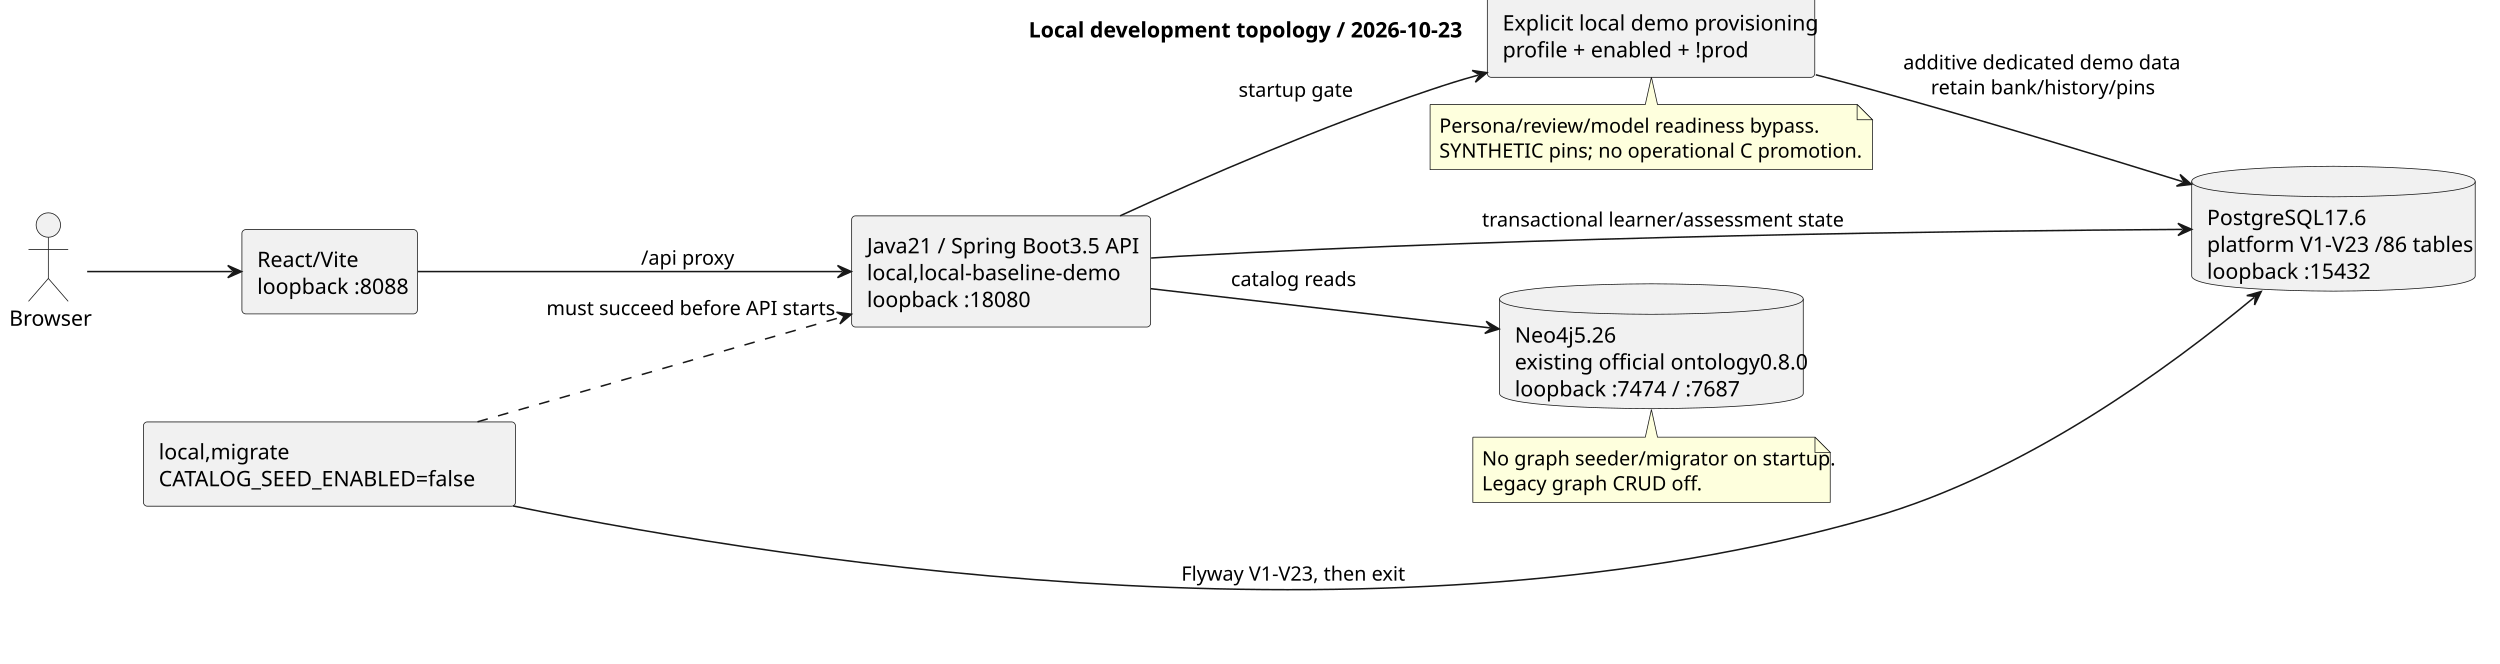
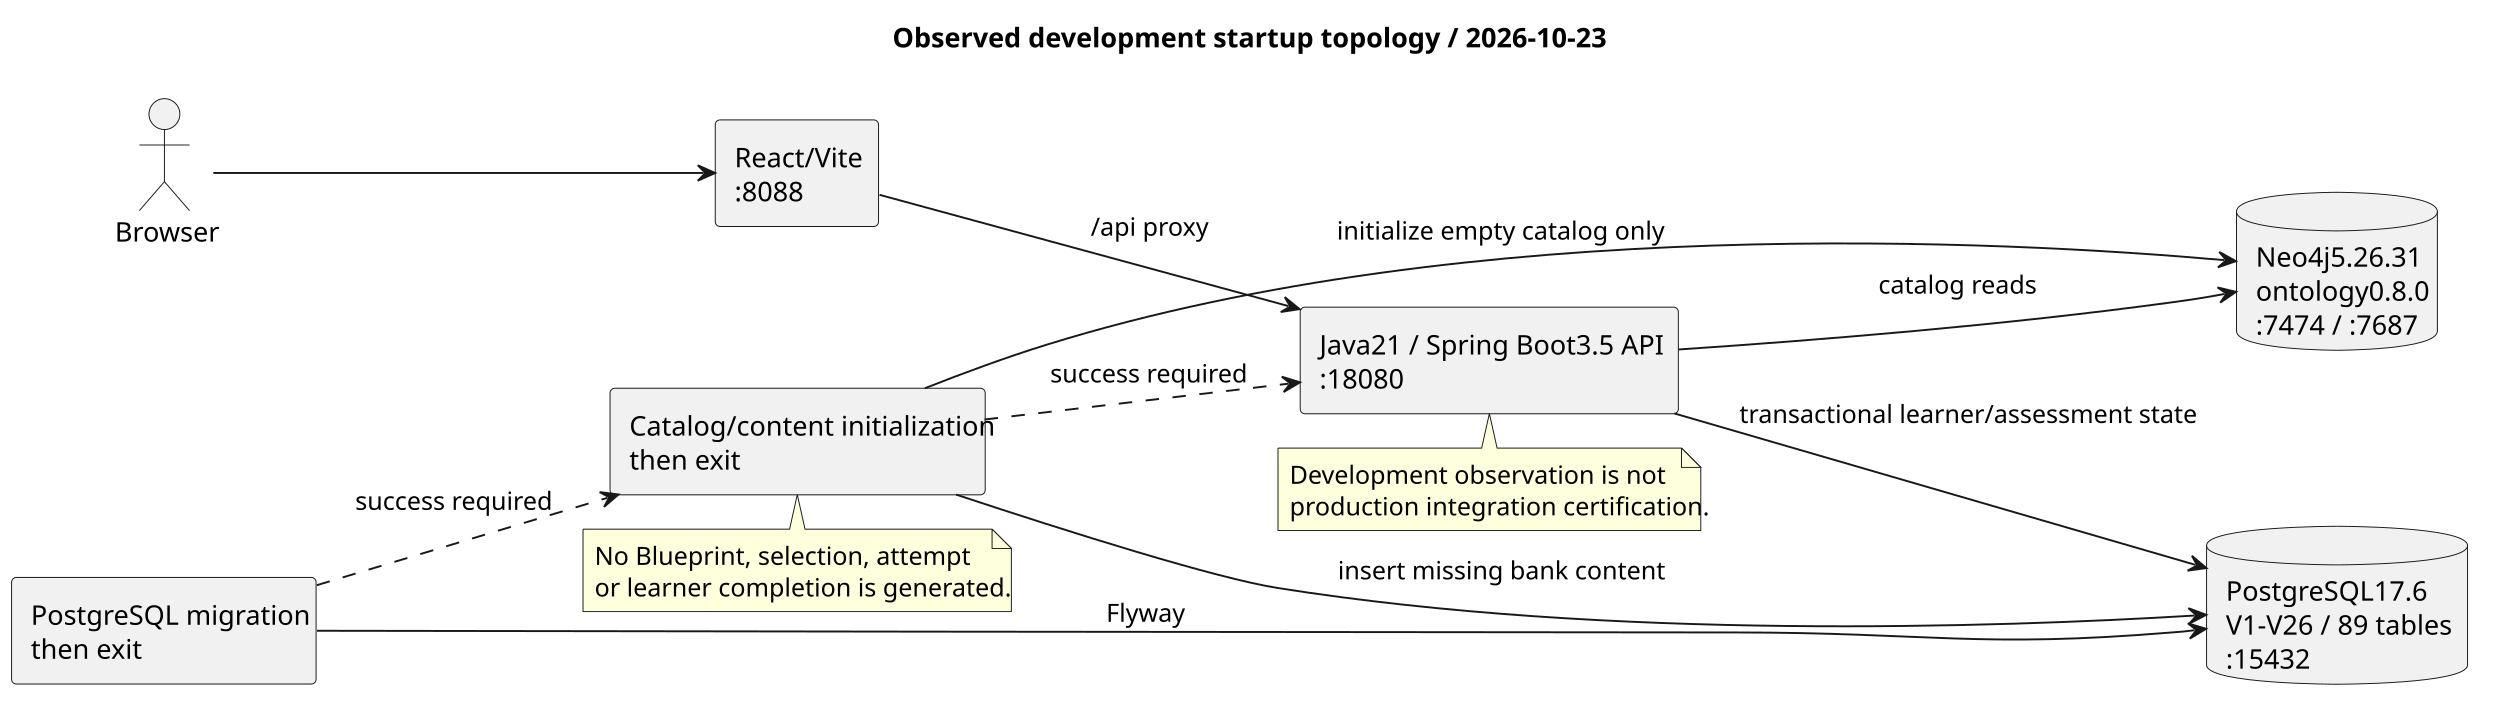
- <svg xmlns="http://www.w3.org/2000/svg" contentStyleType="text/css" data-diagram-type="DESCRIPTION" height="435px" preserveAspectRatio="none" style="width:1638px;height:435px;background:#FFFFFF;" version="1.1" viewBox="0 0 1638 435" width="1638px" zoomAndPan="magnify">
+ <svg xmlns="http://www.w3.org/2000/svg" contentStyleType="text/css" data-diagram-type="DESCRIPTION" height="371px" preserveAspectRatio="none" style="width:1295px;height:371px;background:#FFFFFF;" version="1.1" viewBox="0 0 1295 371" width="1295px" zoomAndPan="magnify">
  <defs />
  <g>
    <g class="title" data-source-line="5">
-       <text fill="#000000" font-family="sans-serif" font-size="14" font-weight="bold" lengthAdjust="spacing" textLength="273.075" x="673.962" y="24.533">Local development topology / 2026-10-23</text>
+       <text fill="#000000" font-family="sans-serif" font-size="14" font-weight="bold" lengthAdjust="spacing" textLength="352.434" x="462.283" y="24.533">Observed development startup topology / 2026-10-23</text>
    </g>
    <g class="entity" data-entity="Browser" data-source-line="6" data-uid="ent0002" id="entity_Browser">
-       <ellipse cx="31.672" cy="147.441" fill="#F1F1F1" rx="8" ry="8" style="stroke:#181818;stroke-width:0.5;" />
-       <path d="M31.672,155.441 L31.672,182.441 M18.672,163.441 L44.672,163.441 M31.672,182.441 L18.672,197.441 M31.672,182.441 L44.672,197.441" fill="none" style="stroke:#181818;stroke-width:0.5;" />
-       <text fill="#000000" font-family="sans-serif" font-size="14" lengthAdjust="spacing" textLength="51.345" x="6" y="213.474">Browser</text>
+       <ellipse cx="85.172" cy="59.109" fill="#F1F1F1" rx="8" ry="8" style="stroke:#181818;stroke-width:0.5;" />
+       <path d="M85.172,67.109 L85.172,94.109 M72.172,75.109 L98.172,75.109 M85.172,94.109 L72.172,109.109 M85.172,94.109 L98.172,109.109" fill="none" style="stroke:#181818;stroke-width:0.5;" />
+       <text fill="#000000" font-family="sans-serif" font-size="14" lengthAdjust="spacing" textLength="51.345" x="59.5" y="125.143">Browser</text>
    </g>
    <g class="entity" data-entity="Web" data-source-line="7" data-uid="ent0003" id="entity_Web">
-       <rect fill="#F1F1F1" height="55.219" rx="2.5" ry="2.5" style="stroke:#181818;stroke-width:0.5;" width="114.965" x="158.5" y="150.441" />
-       <text fill="#000000" font-family="sans-serif" font-size="14" lengthAdjust="spacing" textLength="64.586" x="168.5" y="174.974">React/Vite</text>
-       <text fill="#000000" font-family="sans-serif" font-size="14" lengthAdjust="spacing" textLength="94.965" x="168.5" y="192.584">loopback :8088</text>
+       <rect fill="#F1F1F1" height="55.219" rx="2.5" ry="2.5" style="stroke:#181818;stroke-width:0.5;" width="84.586" x="370.5" y="62.109" />
+       <text fill="#000000" font-family="sans-serif" font-size="14" lengthAdjust="spacing" textLength="64.586" x="380.5" y="86.643">React/Vite</text>
+       <text fill="#000000" font-family="sans-serif" font-size="14" lengthAdjust="spacing" textLength="35.034" x="380.5" y="104.252">:8088</text>
    </g>
    <g class="entity" data-entity="API" data-source-line="8" data-uid="ent0004" id="entity_API">
-       <rect fill="#F1F1F1" height="72.828" rx="2.5" ry="2.5" style="stroke:#181818;stroke-width:0.5;" width="195.889" x="558" y="141.441" />
-       <text fill="#000000" font-family="sans-serif" font-size="14" lengthAdjust="spacing" textLength="175.889" x="568" y="165.974">Java21 / Spring Boot3.5 API</text>
-       <text fill="#000000" font-family="sans-serif" font-size="14" lengthAdjust="spacing" textLength="157.972" x="568" y="183.584">local,local-baseline-demo</text>
-       <text fill="#000000" font-family="sans-serif" font-size="14" lengthAdjust="spacing" textLength="102.751" x="568" y="201.193">loopback :18080</text>
+       <rect fill="#F1F1F1" height="55.219" rx="2.5" ry="2.5" style="stroke:#181818;stroke-width:0.5;" width="195.889" x="673.5" y="159.109" />
+       <text fill="#000000" font-family="sans-serif" font-size="14" lengthAdjust="spacing" textLength="175.889" x="683.5" y="183.643">Java21 / Spring Boot3.5 API</text>
+       <text fill="#000000" font-family="sans-serif" font-size="14" lengthAdjust="spacing" textLength="42.82" x="683.5" y="201.252">:18080</text>
    </g>
    <g class="entity" data-entity="Migrate" data-source-line="9" data-uid="ent0005" id="entity_Migrate">
-       <rect fill="#F1F1F1" height="55.219" rx="2.5" ry="2.5" style="stroke:#181818;stroke-width:0.5;" width="243.706" x="94" y="276.441" />
-       <text fill="#000000" font-family="sans-serif" font-size="14" lengthAdjust="spacing" textLength="79.365" x="104" y="300.974">local,migrate</text>
-       <text fill="#000000" font-family="sans-serif" font-size="14" lengthAdjust="spacing" textLength="223.706" x="104" y="318.584">CATALOG_SEED_ENABLED=false</text>
+       <rect fill="#F1F1F1" height="55.219" rx="2.5" ry="2.5" style="stroke:#181818;stroke-width:0.5;" width="157.731" x="6" y="299.109" />
+       <text fill="#000000" font-family="sans-serif" font-size="14" lengthAdjust="spacing" textLength="137.731" x="16" y="323.643">PostgreSQL migration</text>
+       <text fill="#000000" font-family="sans-serif" font-size="14" lengthAdjust="spacing" textLength="52.924" x="16" y="341.252">then exit</text>
    </g>
-     <g class="entity" data-entity="Demo" data-source-line="10" data-uid="ent0006" id="entity_Demo">
-       <rect fill="#F1F1F1" height="55.219" rx="2.5" ry="2.5" style="stroke:#181818;stroke-width:0.5;" width="214.537" x="974.5" y="-4.559" />
-       <text fill="#000000" font-family="sans-serif" font-size="14" lengthAdjust="spacing" textLength="194.537" x="984.5" y="19.974">Explicit local demo provisioning</text>
-       <text fill="#000000" font-family="sans-serif" font-size="14" lengthAdjust="spacing" textLength="151.778" x="984.5" y="37.584">profile + enabled + !prod</text>
+     <g class="entity" data-entity="Seed" data-source-line="10" data-uid="ent0006" id="entity_Seed">
+       <rect fill="#F1F1F1" height="55.219" rx="2.5" ry="2.5" style="stroke:#181818;stroke-width:0.5;" width="194.33" x="316" y="201.109" />
+       <text fill="#000000" font-family="sans-serif" font-size="14" lengthAdjust="spacing" textLength="174.33" x="326" y="225.643">Catalog/content initialization</text>
+       <text fill="#000000" font-family="sans-serif" font-size="14" lengthAdjust="spacing" textLength="52.924" x="326" y="243.252">then exit</text>
    </g>
    <g class="entity" data-entity="PG" data-source-line="11" data-uid="ent0007" id="entity_PG">
-       <path d="M1436,118.941 C1436,108.941 1528.879,108.941 1528.879,108.941 C1528.879,108.941 1621.758,108.941 1621.758,118.941 L1621.758,180.769 C1621.758,190.769 1528.879,190.769 1528.879,190.769 C1528.879,190.769 1436,190.769 1436,180.769 L1436,118.941" fill="#F1F1F1" style="stroke:#181818;stroke-width:0.5;" />
-       <path d="M1436,118.941 C1436,128.941 1528.879,128.941 1528.879,128.941 C1528.879,128.941 1621.758,128.941 1621.758,118.941" fill="none" style="stroke:#181818;stroke-width:0.5;" />
-       <text fill="#000000" font-family="sans-serif" font-size="14" lengthAdjust="spacing" textLength="103.51" x="1446" y="147.474">PostgreSQL17.6</text>
-       <text fill="#000000" font-family="sans-serif" font-size="14" lengthAdjust="spacing" textLength="165.758" x="1446" y="165.084">platform V1-V23 /86 tables</text>
-       <text fill="#000000" font-family="sans-serif" font-size="14" lengthAdjust="spacing" textLength="102.751" x="1446" y="182.693">loopback :15432</text>
+       <path d="M1143,282.609 C1143,272.609 1210.593,272.609 1210.593,272.609 C1210.593,272.609 1278.186,272.609 1278.186,282.609 L1278.186,344.438 C1278.186,354.438 1210.593,354.438 1210.593,354.438 C1210.593,354.438 1143,354.438 1143,344.438 L1143,282.609" fill="#F1F1F1" style="stroke:#181818;stroke-width:0.5;" />
+       <path d="M1143,282.609 C1143,292.609 1210.593,292.609 1210.593,292.609 C1210.593,292.609 1278.186,292.609 1278.186,282.609" fill="none" style="stroke:#181818;stroke-width:0.5;" />
+       <text fill="#000000" font-family="sans-serif" font-size="14" lengthAdjust="spacing" textLength="103.51" x="1153" y="311.143">PostgreSQL17.6</text>
+       <text fill="#000000" font-family="sans-serif" font-size="14" lengthAdjust="spacing" textLength="115.186" x="1153" y="328.752">V1-V26 / 89 tables</text>
+       <text fill="#000000" font-family="sans-serif" font-size="14" lengthAdjust="spacing" textLength="42.82" x="1153" y="346.361">:15432</text>
    </g>
    <g class="entity" data-entity="Graph" data-source-line="12" data-uid="ent0008" id="entity_Graph">
-       <path d="M982.5,195.941 C982.5,185.941 1081.999,185.941 1081.999,185.941 C1081.999,185.941 1181.499,185.941 1181.499,195.941 L1181.499,257.769 C1181.499,267.769 1081.999,267.769 1081.999,267.769 C1081.999,267.769 982.5,267.769 982.5,257.769 L982.5,195.941" fill="#F1F1F1" style="stroke:#181818;stroke-width:0.5;" />
-       <path d="M982.5,195.941 C982.5,205.941 1081.999,205.941 1081.999,205.941 C1081.999,205.941 1181.499,205.941 1181.499,195.941" fill="none" style="stroke:#181818;stroke-width:0.5;" />
-       <text fill="#000000" font-family="sans-serif" font-size="14" lengthAdjust="spacing" textLength="63.827" x="992.5" y="224.474">Neo4j5.26</text>
-       <text fill="#000000" font-family="sans-serif" font-size="14" lengthAdjust="spacing" textLength="178.999" x="992.5" y="242.084">existing official ontology0.8.0</text>
-       <text fill="#000000" font-family="sans-serif" font-size="14" lengthAdjust="spacing" textLength="141.668" x="992.5" y="259.693">loopback :7474 / :7687</text>
+       <path d="M1158.5,109.609 C1158.5,99.609 1210.534,99.609 1210.534,99.609 C1210.534,99.609 1262.568,99.609 1262.568,109.609 L1262.568,171.438 C1262.568,181.438 1210.534,181.438 1210.534,181.438 C1210.534,181.438 1158.5,181.438 1158.5,171.438 L1158.5,109.609" fill="#F1F1F1" style="stroke:#181818;stroke-width:0.5;" />
+       <path d="M1158.5,109.609 C1158.5,119.609 1210.534,119.609 1210.534,119.609 C1210.534,119.609 1262.568,119.609 1262.568,109.609" fill="none" style="stroke:#181818;stroke-width:0.5;" />
+       <text fill="#000000" font-family="sans-serif" font-size="14" lengthAdjust="spacing" textLength="83.289" x="1168.5" y="138.143">Neo4j5.26.31</text>
+       <text fill="#000000" font-family="sans-serif" font-size="14" lengthAdjust="spacing" textLength="84.068" x="1168.5" y="155.752">ontology0.8.0</text>
+       <text fill="#000000" font-family="sans-serif" font-size="14" lengthAdjust="spacing" textLength="81.737" x="1168.5" y="173.361">:7474 / :7687</text>
    </g>
-     <g class="entity" data-entity="GMN17" data-source-line="22" data-uid="ent0018" id="entity_GMN17">
-       <path d="M965,286.441 L965,329.144 A0,0 0 0 0 965,329.144 L1199.167,329.144 A0,0 0 0 0 1199.167,329.144 L1199.167,296.441 L1189.167,286.441 L1086,286.441 L1082,268.301 L1078,286.441 L965,286.441 A0,0 0 0 0 965,286.441" fill="#FEFFDD" style="stroke:#181818;stroke-width:0.5;" />
-       <path d="M1189.167,286.441 L1189.167,296.441 L1199.167,296.441 L1189.167,286.441" fill="#FEFFDD" style="stroke:#181818;stroke-width:0.5;" />
-       <text fill="#000000" font-family="sans-serif" font-size="13" lengthAdjust="spacing" textLength="213.167" x="971" y="304.936">No graph seeder/migrator on startup.</text>
-       <text fill="#000000" font-family="sans-serif" font-size="13" lengthAdjust="spacing" textLength="141.623" x="971" y="321.288">Legacy graph CRUD off.</text>
+     <g class="entity" data-entity="GMN18" data-source-line="23" data-uid="ent0019" id="entity_GMN18">
+       <path d="M302,274.109 L302,316.812 A0,0 0 0 0 302,316.812 L523.891,316.812 A0,0 0 0 0 523.891,316.812 L523.891,284.109 L513.891,274.109 L417,274.109 L413,256.2 L409,274.109 L302,274.109 A0,0 0 0 0 302,274.109" fill="#FEFFDD" style="stroke:#181818;stroke-width:0.5;" />
+       <path d="M513.891,274.109 L513.891,284.109 L523.891,284.109 L513.891,274.109" fill="#FEFFDD" style="stroke:#181818;stroke-width:0.5;" />
+       <text fill="#000000" font-family="sans-serif" font-size="13" lengthAdjust="spacing" textLength="180.648" x="308" y="292.604">No Blueprint, selection, attempt</text>
+       <text fill="#000000" font-family="sans-serif" font-size="13" lengthAdjust="spacing" textLength="200.891" x="308" y="308.956">or learner completion is generated.</text>
    </g>
-     <g class="entity" data-entity="GMN20" data-source-line="26" data-uid="ent0021" id="entity_GMN20">
-       <path d="M937,68.441 L937,111.144 A0,0 0 0 0 937,111.144 L1226.785,111.144 A0,0 0 0 0 1226.785,111.144 L1226.785,78.441 L1216.785,68.441 L1086,68.441 L1082,50.532 L1078,68.441 L937,68.441 A0,0 0 0 0 937,68.441" fill="#FEFFDD" style="stroke:#181818;stroke-width:0.5;" />
-       <path d="M1216.785,68.441 L1216.785,78.441 L1226.785,78.441 L1216.785,68.441" fill="#FEFFDD" style="stroke:#181818;stroke-width:0.5;" />
-       <text fill="#000000" font-family="sans-serif" font-size="13" lengthAdjust="spacing" textLength="237.009" x="943" y="86.936">Persona/review/model readiness bypass.</text>
-       <text fill="#000000" font-family="sans-serif" font-size="13" lengthAdjust="spacing" textLength="268.785" x="943" y="103.288">SYNTHETIC pins; no operational C promotion.</text>
+     <g class="entity" data-entity="GMN21" data-source-line="27" data-uid="ent0022" id="entity_GMN21">
+       <path d="M662,232.109 L662,274.812 A0,0 0 0 0 662,274.812 L881.002,274.812 A0,0 0 0 0 881.002,274.812 L881.002,242.109 L871.002,232.109 L775.5,232.109 L771.5,214.2 L767.5,232.109 L662,232.109 A0,0 0 0 0 662,232.109" fill="#FEFFDD" style="stroke:#181818;stroke-width:0.5;" />
+       <path d="M871.002,232.109 L871.002,242.109 L881.002,242.109 L871.002,232.109" fill="#FEFFDD" style="stroke:#181818;stroke-width:0.5;" />
+       <text fill="#000000" font-family="sans-serif" font-size="13" lengthAdjust="spacing" textLength="182.102" x="668" y="250.605">Development observation is not</text>
+       <text fill="#000000" font-family="sans-serif" font-size="13" lengthAdjust="spacing" textLength="198.002" x="668" y="266.956">production integration certification.</text>
    </g>
    <g class="link" data-entity-1="Browser" data-entity-2="Web" data-uid="lnk9" id="link_Browser_Web">
-       <polygon fill="#181818" points="158.219,177.941,149.219,173.941,153.219,177.941,149.219,181.941,158.219,177.941" style="stroke:#181818;stroke-width:1;" />
-       <path d="M57.113,177.941 C82.896,177.941 118.285,177.941 152.219,177.941" fill="none" style="stroke:#181818;stroke-width:1;" />
+       <polygon fill="#181818" points="370.444,89.609,361.444,85.609,365.444,89.609,361.444,93.609,370.444,89.609" style="stroke:#181818;stroke-width:1;" />
+       <path d="M110.503,89.609 C165.958,89.609 295.593,89.609 364.444,89.609" fill="none" style="stroke:#181818;stroke-width:1;" />
    </g>
    <g class="link" data-entity-1="Web" data-entity-2="API" data-uid="lnk10" id="link_Web_API">
-       <polygon fill="#181818" points="557.745,177.941,548.745,173.941,552.745,177.941,548.745,181.941,557.745,177.941" style="stroke:#181818;stroke-width:1;" />
-       <path d="M273.812,177.941 C345.683,177.941 464.574,177.941 551.745,177.941" fill="none" style="stroke:#181818;stroke-width:1;" />
-       <text fill="#000000" font-family="sans-serif" font-size="13" lengthAdjust="spacing" textLength="56.361" x="420" y="173.436">/api proxy</text>
+       <polygon fill="#181818" points="673.161,160.125,665.527,153.902,668.337,158.812,663.427,161.621,673.161,160.125" style="stroke:#181818;stroke-width:1;" />
+       <path d="M455.593,100.926 C508.583,115.344 596.051,139.143 667.372,158.549" fill="none" style="stroke:#181818;stroke-width:1;" />
+       <text fill="#000000" font-family="sans-serif" font-size="13" lengthAdjust="spacing" textLength="56.361" x="565" y="122.105">/api proxy</text>
    </g>
    <g class="link" data-entity-1="Migrate" data-entity-2="PG" data-uid="lnk11" id="link_Migrate_PG">
-       <polygon fill="#181818" points="1481.562,191.005,1472.083,193.678,1477.716,194.199,1477.194,199.832,1481.562,191.005" style="stroke:#181818;stroke-width:1;" />
-       <path d="M336.163,331.487 C528.105,370.714 915.717,428.568 1227,338.941 C1326.913,310.173 1421.087,241.228 1476.946,194.838" fill="none" style="stroke:#181818;stroke-width:1;" />
-       <text fill="#000000" font-family="sans-serif" font-size="13" lengthAdjust="spacing" textLength="143.787" x="774" y="380.436">Flyway V1-V23, then exit</text>
+       <polygon fill="#181818" points="1142.745,325.709,1133.308,322.889,1137.785,326.346,1134.328,330.824,1142.745,325.709" style="stroke:#181818;stroke-width:1;" />
+       <path d="M164.198,326.738 C309.12,326.968 629.235,327.443 899,327.609 C999.444,327.671 1024.894,335.846 1125,327.609 C1130.78,327.134 1130.809,327.244 1136.794,326.474" fill="none" style="stroke:#181818;stroke-width:1;" />
+       <text fill="#000000" font-family="sans-serif" font-size="13" lengthAdjust="spacing" textLength="40.447" x="573" y="322.104">Flyway</text>
    </g>
-     <g class="link" data-entity-1="Migrate" data-entity-2="API" data-uid="lnk12" id="link_Migrate_API">
-       <polygon fill="#181818" points="557.85,205.888,548.095,204.532,553.045,207.271,550.307,212.221,557.85,205.888" style="stroke:#181818;stroke-width:1;" />
-       <path d="M312.85,276.368 C385.485,255.473 479.132,228.533 552.084,207.547" fill="none" style="stroke:#181818;stroke-width:1;stroke-dasharray:7,7;" />
-       <text fill="#000000" font-family="sans-serif" font-size="13" lengthAdjust="spacing" textLength="180.635" x="358" y="206.436">must succeed before API starts</text>
+     <g class="link" data-entity-1="Migrate" data-entity-2="Seed" data-uid="lnk12" id="link_Migrate_Seed">
+       <polygon fill="#181818" points="320.384,256.151,310.613,254.911,315.595,257.59,312.916,262.572,320.384,256.151" style="stroke:#181818;stroke-width:1;" />
+       <path d="M164.085,303.136 C211.083,289.008 265.401,272.679 314.637,257.878" fill="none" style="stroke:#181818;stroke-width:1;stroke-dasharray:7,7;" />
+       <text fill="#000000" font-family="sans-serif" font-size="13" lengthAdjust="spacing" textLength="98.268" x="184" y="264.104">success required</text>
    </g>
-     <g class="link" data-entity-1="API" data-entity-2="PG" data-uid="lnk13" id="link_API_PG">
-       <polygon fill="#181818" points="1435.99,150.267,1426.965,146.326,1430.991,150.3,1427.017,154.326,1435.99,150.267" style="stroke:#181818;stroke-width:1;" />
-       <path d="M754.219,169.054 C760.233,168.639 766.197,168.262 772,167.941 C1011.233,154.705 1287.581,151.232 1429.991,150.306" fill="none" style="stroke:#181818;stroke-width:1;" />
-       <text fill="#000000" font-family="sans-serif" font-size="13" lengthAdjust="spacing" textLength="222.555" x="971" y="148.436">transactional learner/assessment state</text>
+     <g class="link" data-entity-1="Seed" data-entity-2="Graph" data-uid="lnk13" id="link_Seed_Graph">
+       <polygon fill="#181818" points="1158.201,135.281,1149.589,130.504,1153.221,134.841,1148.884,138.473,1158.201,135.281" style="stroke:#181818;stroke-width:1;" />
+       <path d="M479.135,201.088 C499.097,193.22 521.265,185.042 542,178.609 C762.89,110.083 1038.317,124.679 1152.225,134.752" fill="none" style="stroke:#181818;stroke-width:1;" />
+       <text fill="#000000" font-family="sans-serif" font-size="13" lengthAdjust="spacing" textLength="158.247" x="692.5" y="124.105">initialize empty catalog only</text>
    </g>
-     <g class="link" data-entity-1="API" data-entity-2="Graph" data-uid="lnk14" id="link_API_Graph">
-       <polygon fill="#181818" points="982.221,215.526,973.739,210.519,977.254,214.952,972.821,218.466,982.221,215.526" style="stroke:#181818;stroke-width:1;" />
-       <path d="M754.008,189.152 C822.333,197.048 907.546,206.896 976.26,214.837" fill="none" style="stroke:#181818;stroke-width:1;" />
-       <text fill="#000000" font-family="sans-serif" font-size="13" lengthAdjust="spacing" textLength="78.051" x="806.5" y="187.436">catalog reads</text>
+     <g class="link" data-entity-1="Seed" data-entity-2="PG" data-uid="lnk14" id="link_Seed_PG">
+       <polygon fill="#181818" points="1142.824,318.488,1133.6,315.037,1137.833,318.789,1134.081,323.022,1142.824,318.488" style="stroke:#181818;stroke-width:1;" />
+       <path d="M495.254,256.206 C554.473,275.803 629.753,299.508 662,304.609 C833.597,331.756 1033.219,325.092 1136.835,318.849" fill="none" style="stroke:#181818;stroke-width:1;" />
+       <text fill="#000000" font-family="sans-serif" font-size="13" lengthAdjust="spacing" textLength="157.523" x="693" y="300.104">insert missing bank content</text>
    </g>
-     <g class="link" data-entity-1="API" data-entity-2="Demo" data-uid="lnk15" id="link_API_Demo">
-       <polygon fill="#181818" points="974.291,47.618,964.548,46.172,969.473,48.956,966.689,53.88,974.291,47.618" style="stroke:#181818;stroke-width:1;" />
-       <path d="M733.886,141.396 C789.444,115.948 866.762,82.485 937,58.941 C948.972,54.928 955.856,52.738 968.51,49.224" fill="none" style="stroke:#181818;stroke-width:1;" />
-       <text fill="#000000" font-family="sans-serif" font-size="13" lengthAdjust="spacing" textLength="68.656" x="811.5" y="63.436">startup gate</text>
+     <g class="link" data-entity-1="Seed" data-entity-2="API" data-uid="lnk15" id="link_Seed_API">
+       <polygon fill="#181818" points="673.394,198.05,663.988,195.13,668.429,198.635,664.924,203.075,673.394,198.05" style="stroke:#181818;stroke-width:1;" />
+       <path d="M510.004,217.299 C560.634,211.334 616.643,204.736 667.436,198.752" fill="none" style="stroke:#181818;stroke-width:1;stroke-dasharray:7,7;" />
+       <text fill="#000000" font-family="sans-serif" font-size="13" lengthAdjust="spacing" textLength="98.268" x="544" y="198.105">success required</text>
    </g>
-     <g class="link" data-entity-1="Demo" data-entity-2="PG" data-uid="lnk16" id="link_Demo_PG">
-       <polygon fill="#181818" points="1435.788,120.795,1428.38,114.304,1431.013,119.311,1426.006,121.944,1435.788,120.795" style="stroke:#181818;stroke-width:1;" />
-       <path d="M1189.707,49.001 C1202.301,52.259 1214.952,55.616 1227,58.941 C1297.387,78.367 1370.658,100.553 1430.058,119.014" fill="none" style="stroke:#181818;stroke-width:1;" />
-       <text fill="#000000" font-family="sans-serif" font-size="13" lengthAdjust="spacing" textLength="169.844" x="1247" y="45.436">additive dedicated demo data</text>
-       <text fill="#000000" font-family="sans-serif" font-size="13" lengthAdjust="spacing" textLength="133.682" x="1265.081" y="61.788">retain bank/history/pins</text>
+     <g class="link" data-entity-1="API" data-entity-2="PG" data-uid="lnk16" id="link_API_PG">
+       <polygon fill="#181818" points="1142.93,294.263,1135.404,287.91,1138.129,292.868,1133.172,295.592,1142.93,294.263" style="stroke:#181818;stroke-width:1;" />
+       <path d="M867.322,214.167 C950.538,238.35 1063.677,271.231 1137.169,292.589" fill="none" style="stroke:#181818;stroke-width:1;" />
+       <text fill="#000000" font-family="sans-serif" font-size="13" lengthAdjust="spacing" textLength="222.555" x="901" y="219.105">transactional learner/assessment state</text>
+     </g>
+     <g class="link" data-entity-1="API" data-entity-2="Graph" data-uid="lnk17" id="link_API_Graph">
+       <polygon fill="#181818" points="1158.249,151.183,1148.674,148.877,1153.332,152.087,1150.121,156.745,1158.249,151.183" style="stroke:#181818;stroke-width:1;" />
+       <path d="M869.671,181.021 C940.63,176.288 1039.047,168.373 1125,156.609 C1135.799,155.131 1141.409,154.281 1152.348,152.268" fill="none" style="stroke:#181818;stroke-width:1;" />
+       <text fill="#000000" font-family="sans-serif" font-size="13" lengthAdjust="spacing" textLength="78.051" x="973" y="152.105">catalog reads</text>
    </g>
  </g>
</svg>
